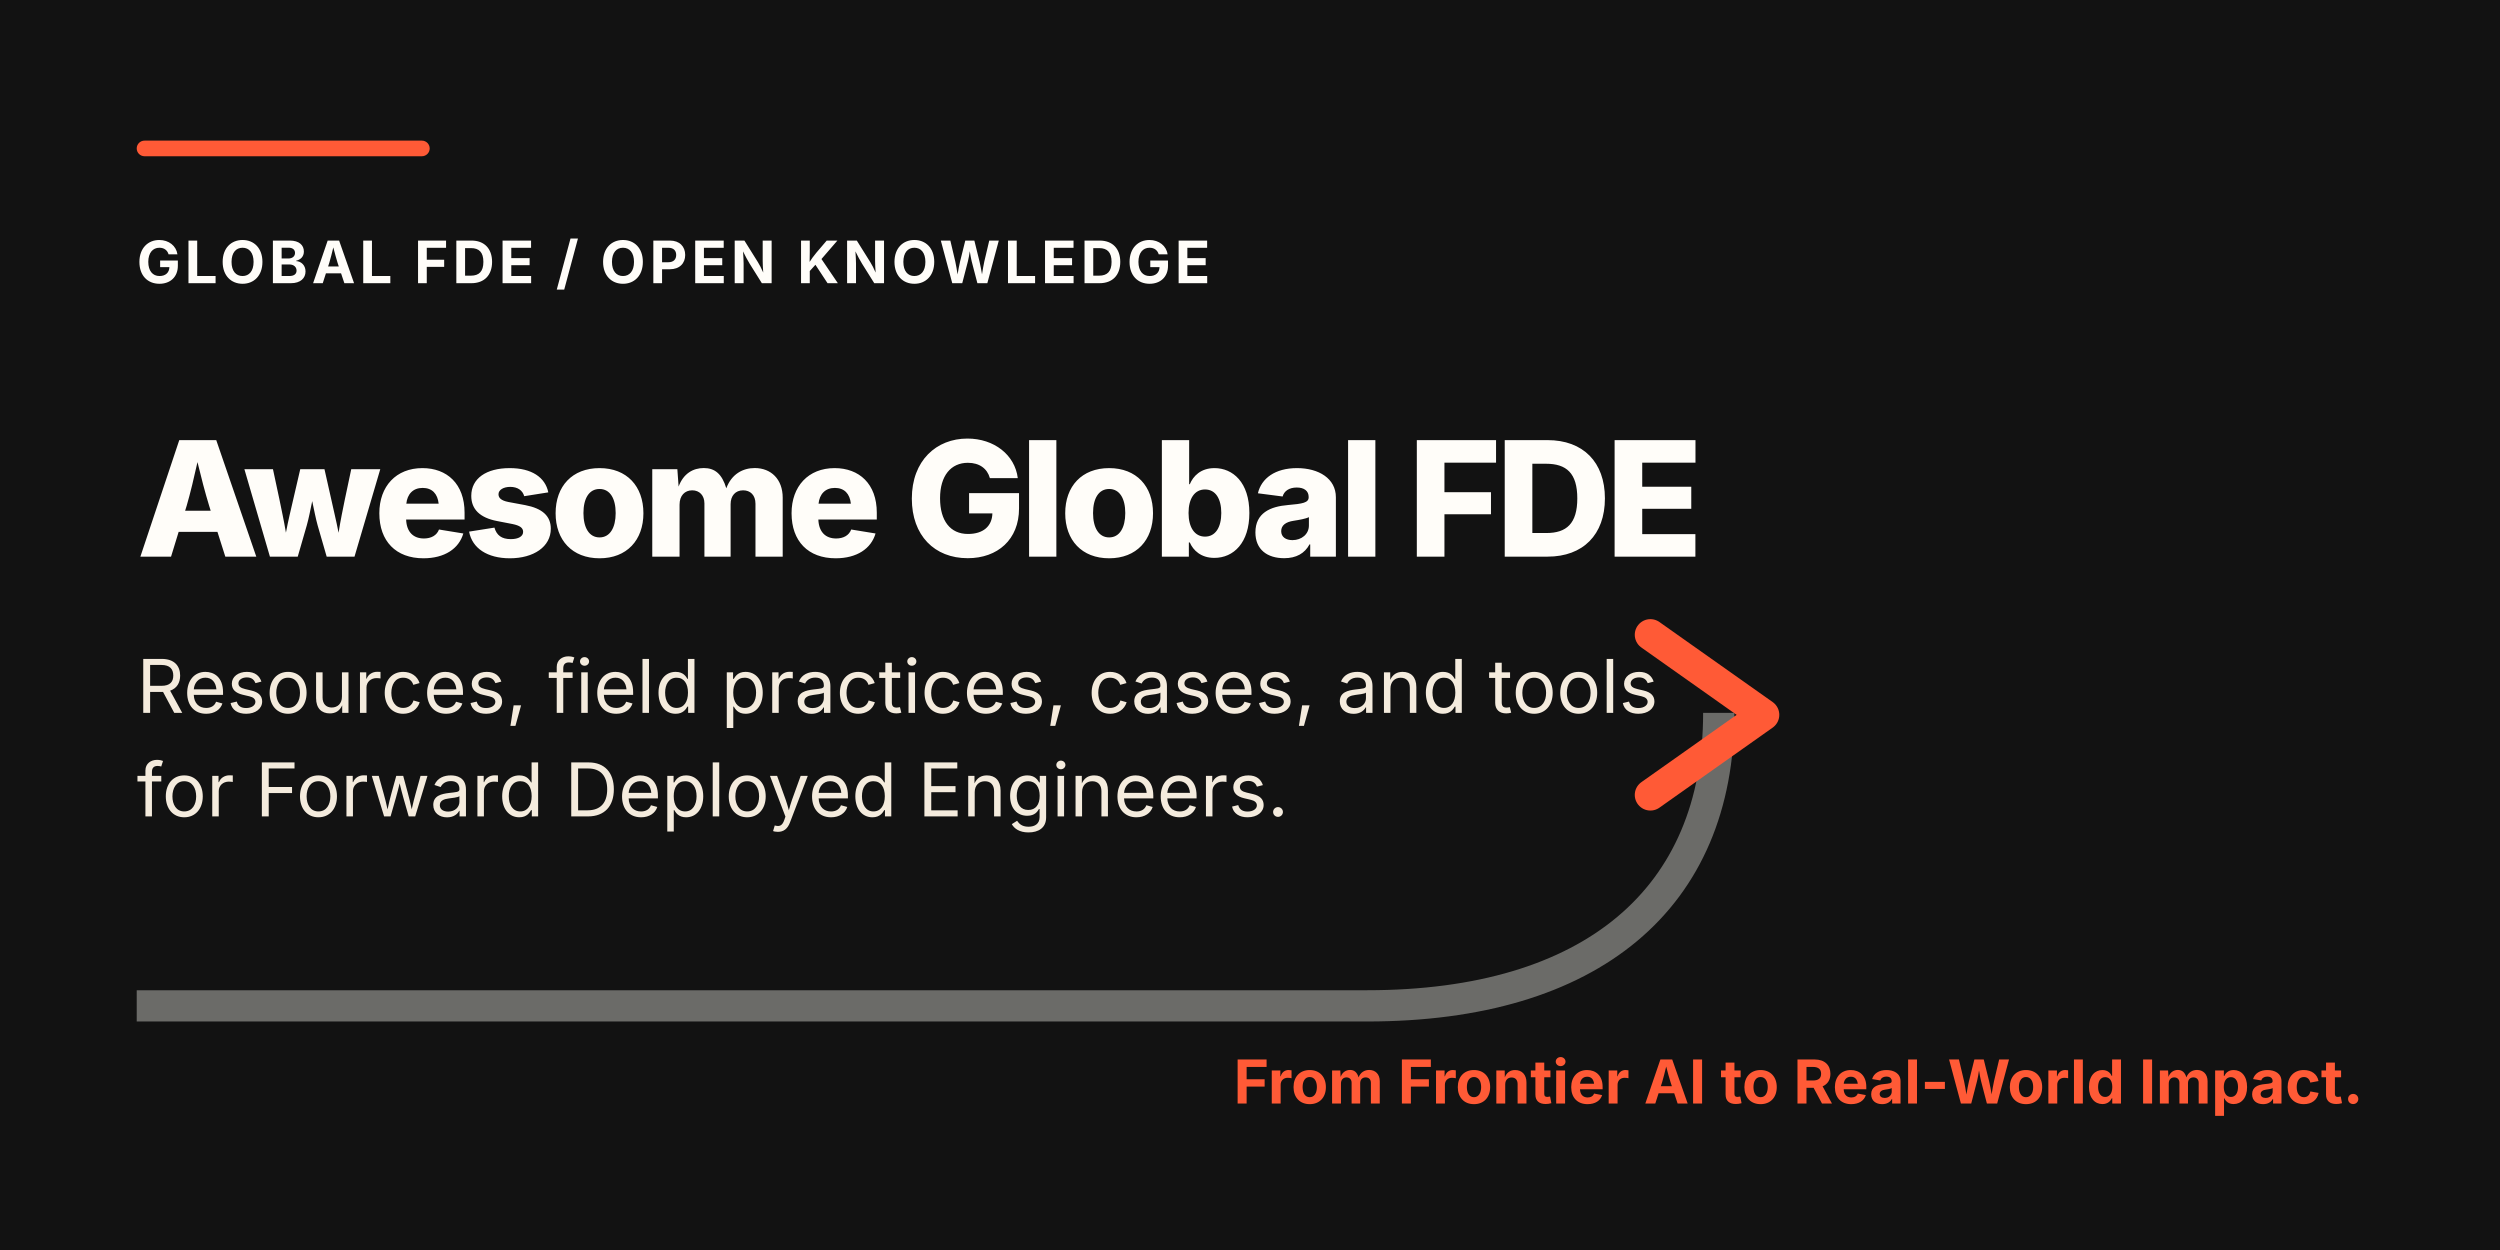
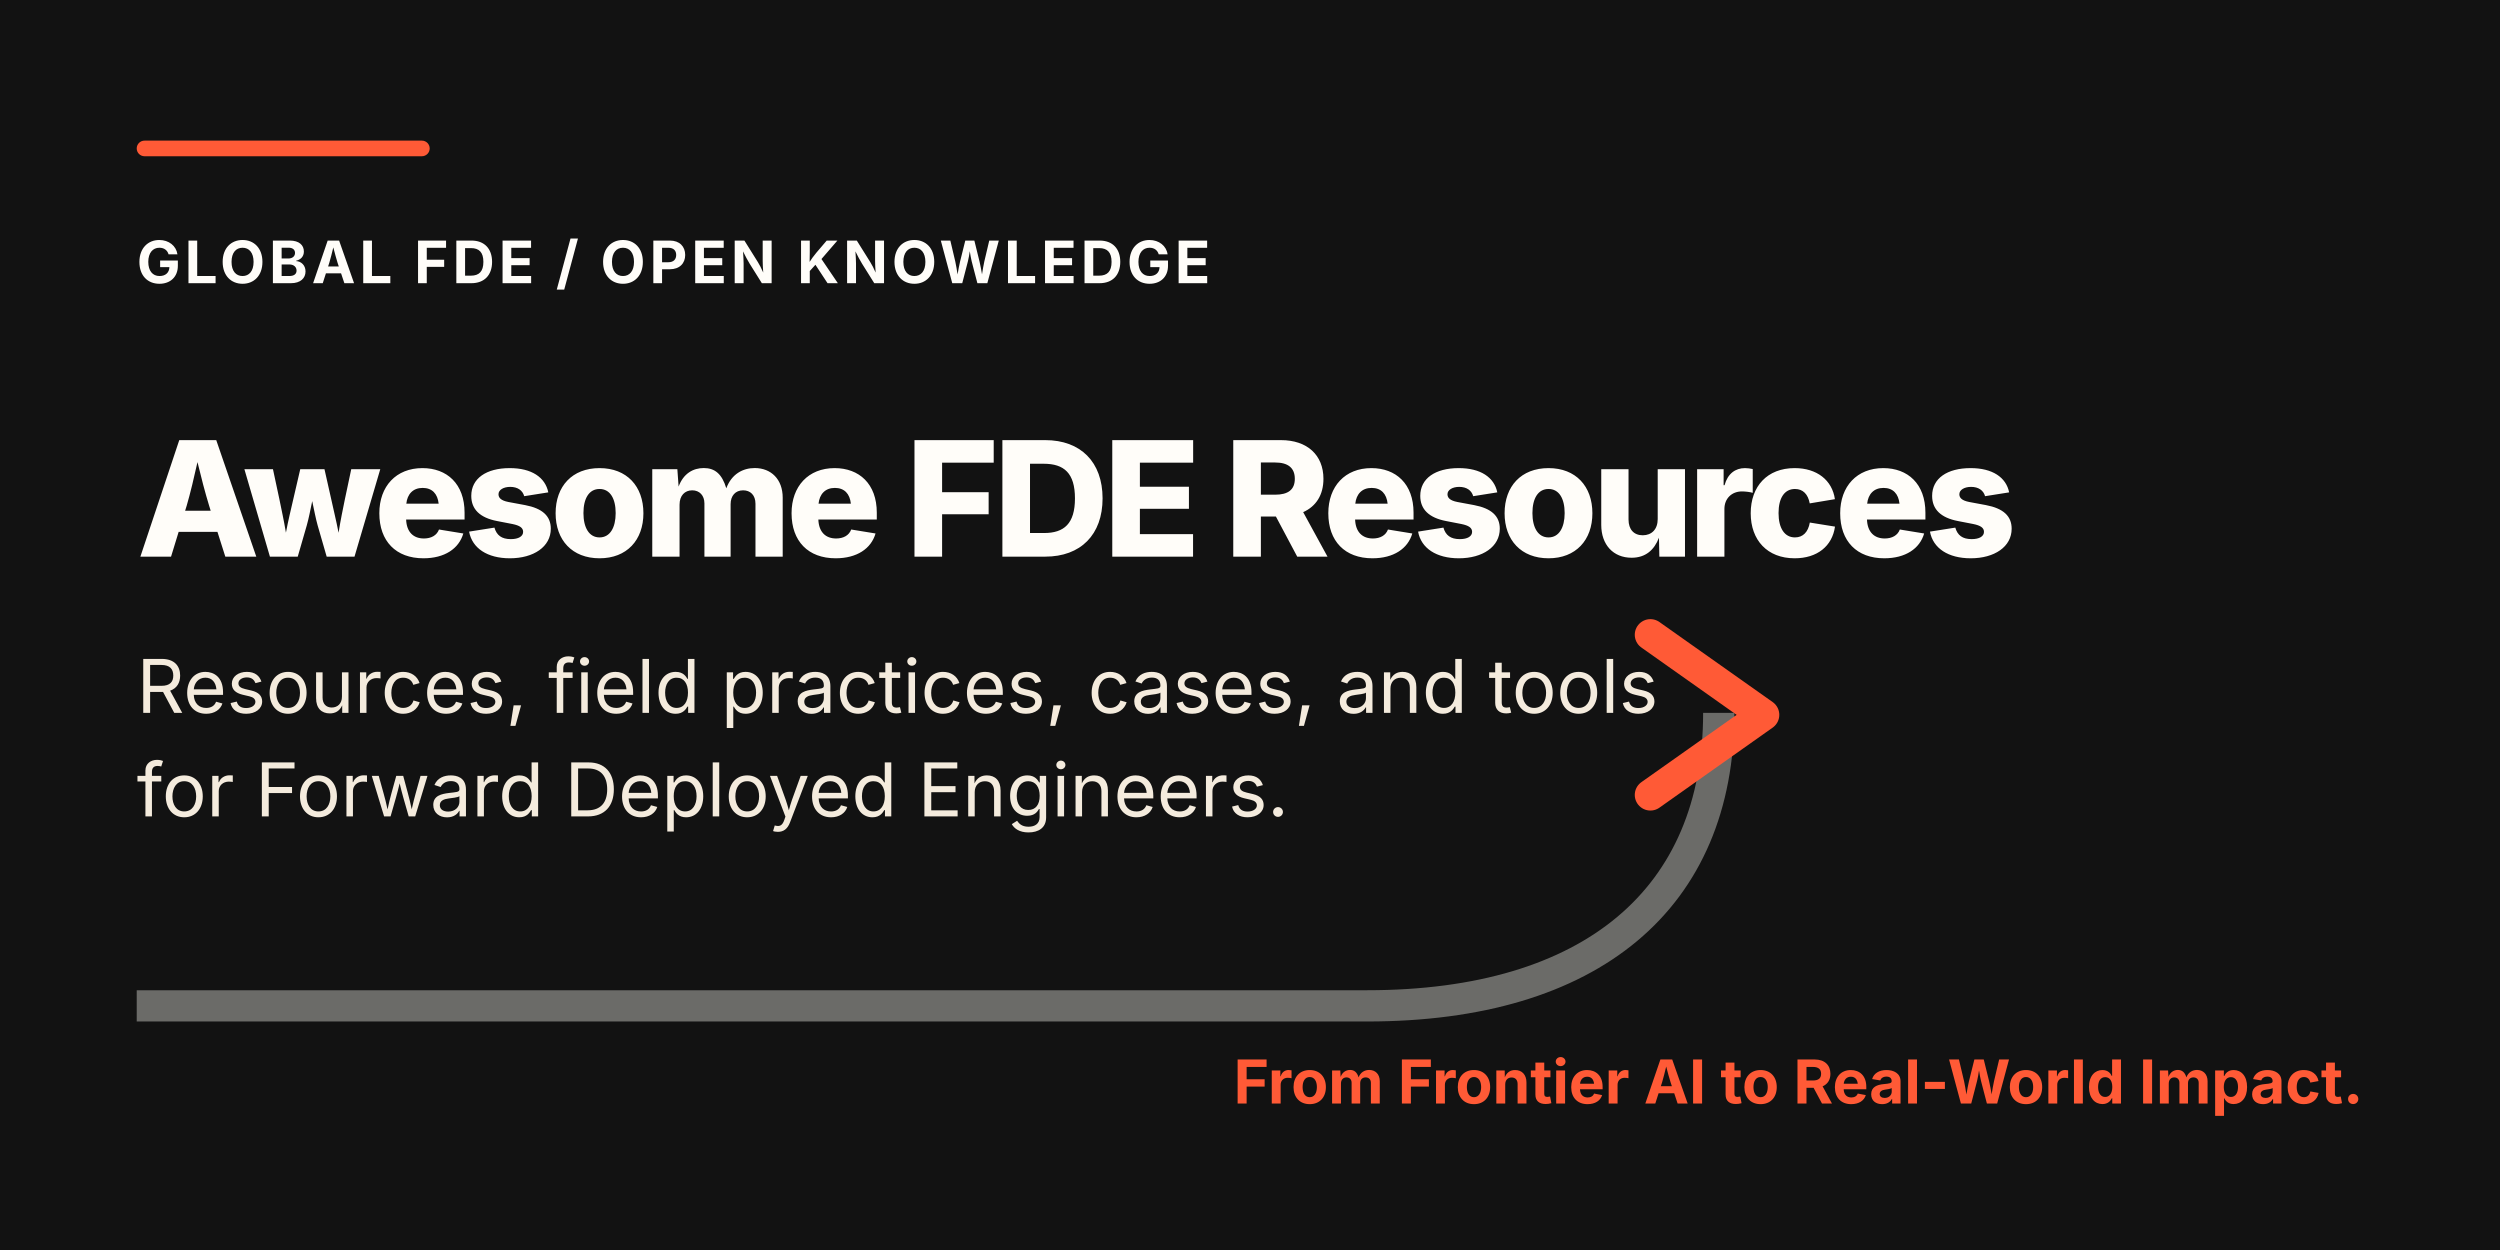
<svg xmlns="http://www.w3.org/2000/svg" width="1280" height="640" viewBox="0 0 1280 640" role="img" aria-labelledby="title desc">
  <rect width="1280" height="640" fill="#121212" />
  <rect x="70" y="72" width="150" height="8" rx="4" fill="#FF5A36" />
  <text x="70" y="145" fill="#FFFDF9" font-family="Inter, Arial, sans-serif" font-size="30" font-weight="700" letter-spacing="2">GLOBAL FDE / OPEN KNOWLEDGE</text>
-   <text x="70" y="285" fill="#FFFDF9" font-family="Inter, Arial, sans-serif" font-size="82" font-weight="760" letter-spacing="-3">Awesome Global FDE</text>
+   <text x="70" y="285" fill="#FFFDF9" font-family="Inter, Arial, sans-serif" font-size="82" font-weight="760" letter-spacing="-3">Awesome FDE Resources</text>
  <text x="70" y="365" fill="#F4EBDD" font-family="Inter, Arial, sans-serif" font-size="38">Resources, field practices, cases, and tools</text>
  <text x="70" y="418" fill="#F4EBDD" font-family="Inter, Arial, sans-serif" font-size="38">for Forward Deployed Engineers.</text>
  <path d="M70 515h630c115 0 180-55 180-150" fill="none" stroke="#6B6B68" stroke-width="16" />
  <path d="M845 325l58 41-58 41" fill="none" stroke="#FF5A36" stroke-width="16" stroke-linecap="round" stroke-linejoin="round" />
  <text x="1210" y="565" text-anchor="end" fill="#FF5A36" font-family="Inter, Arial, sans-serif" font-size="31" font-weight="700">From Frontier AI to Real-World Impact.</text>
</svg>
